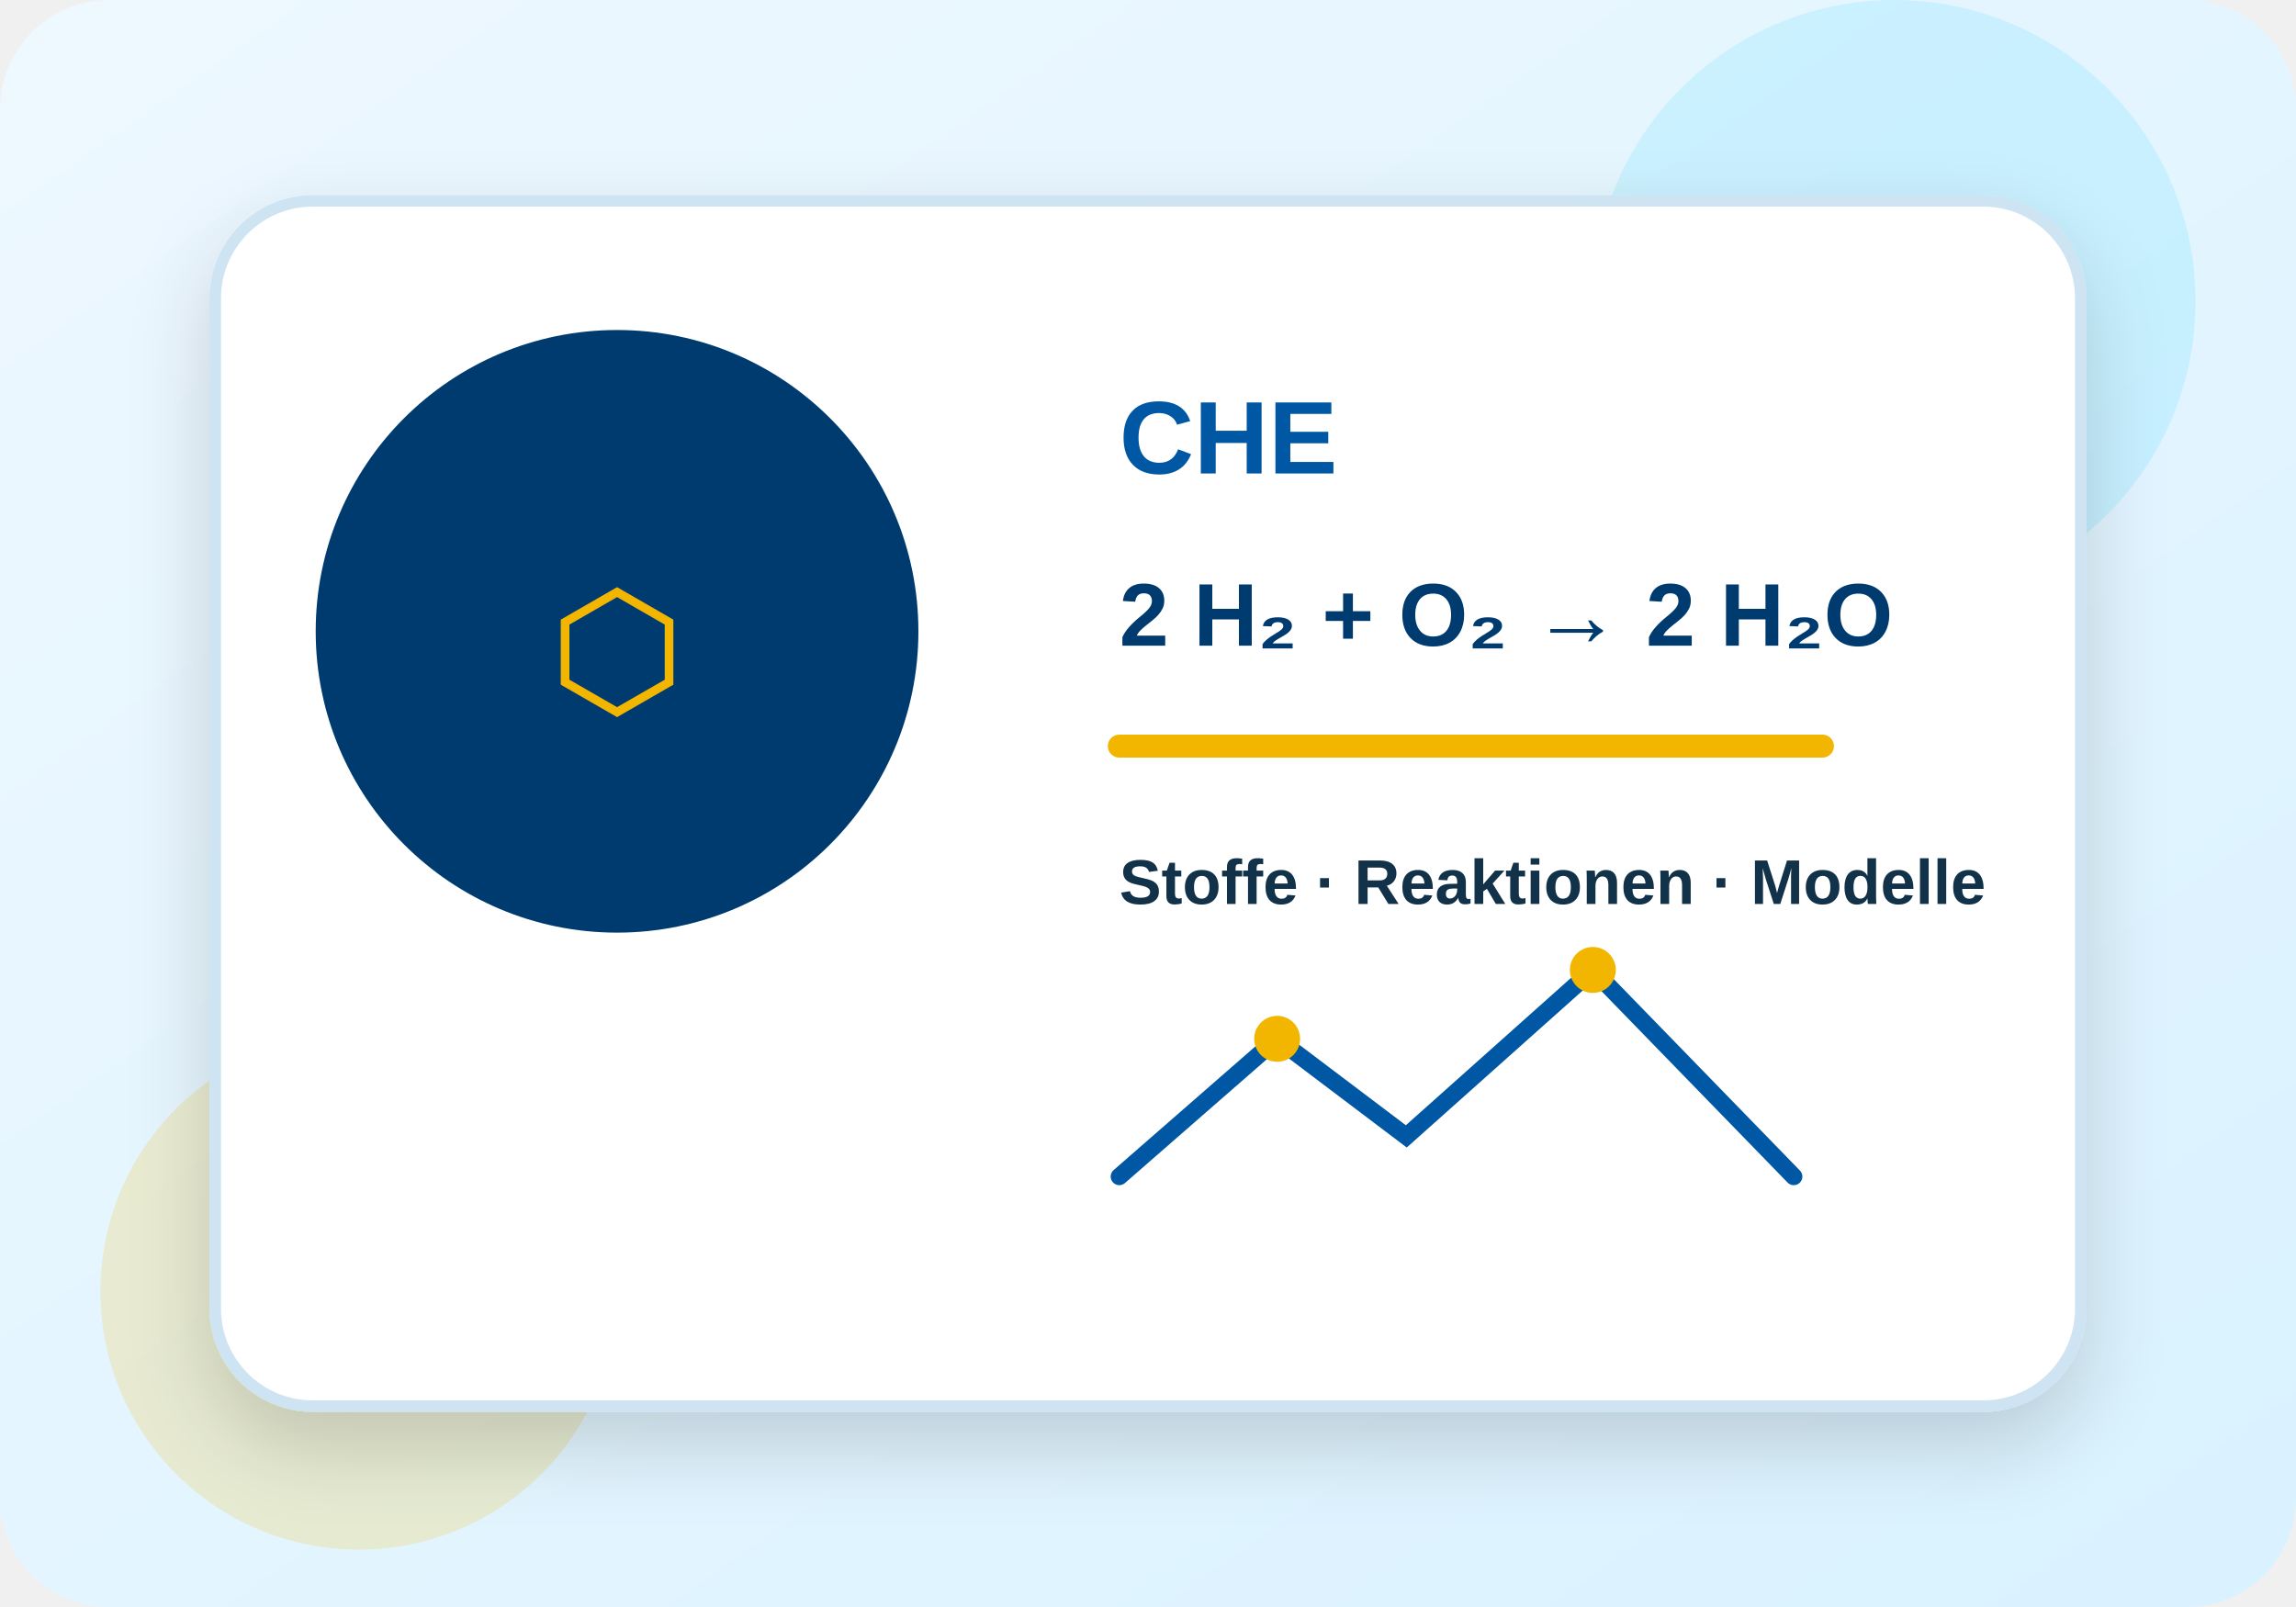
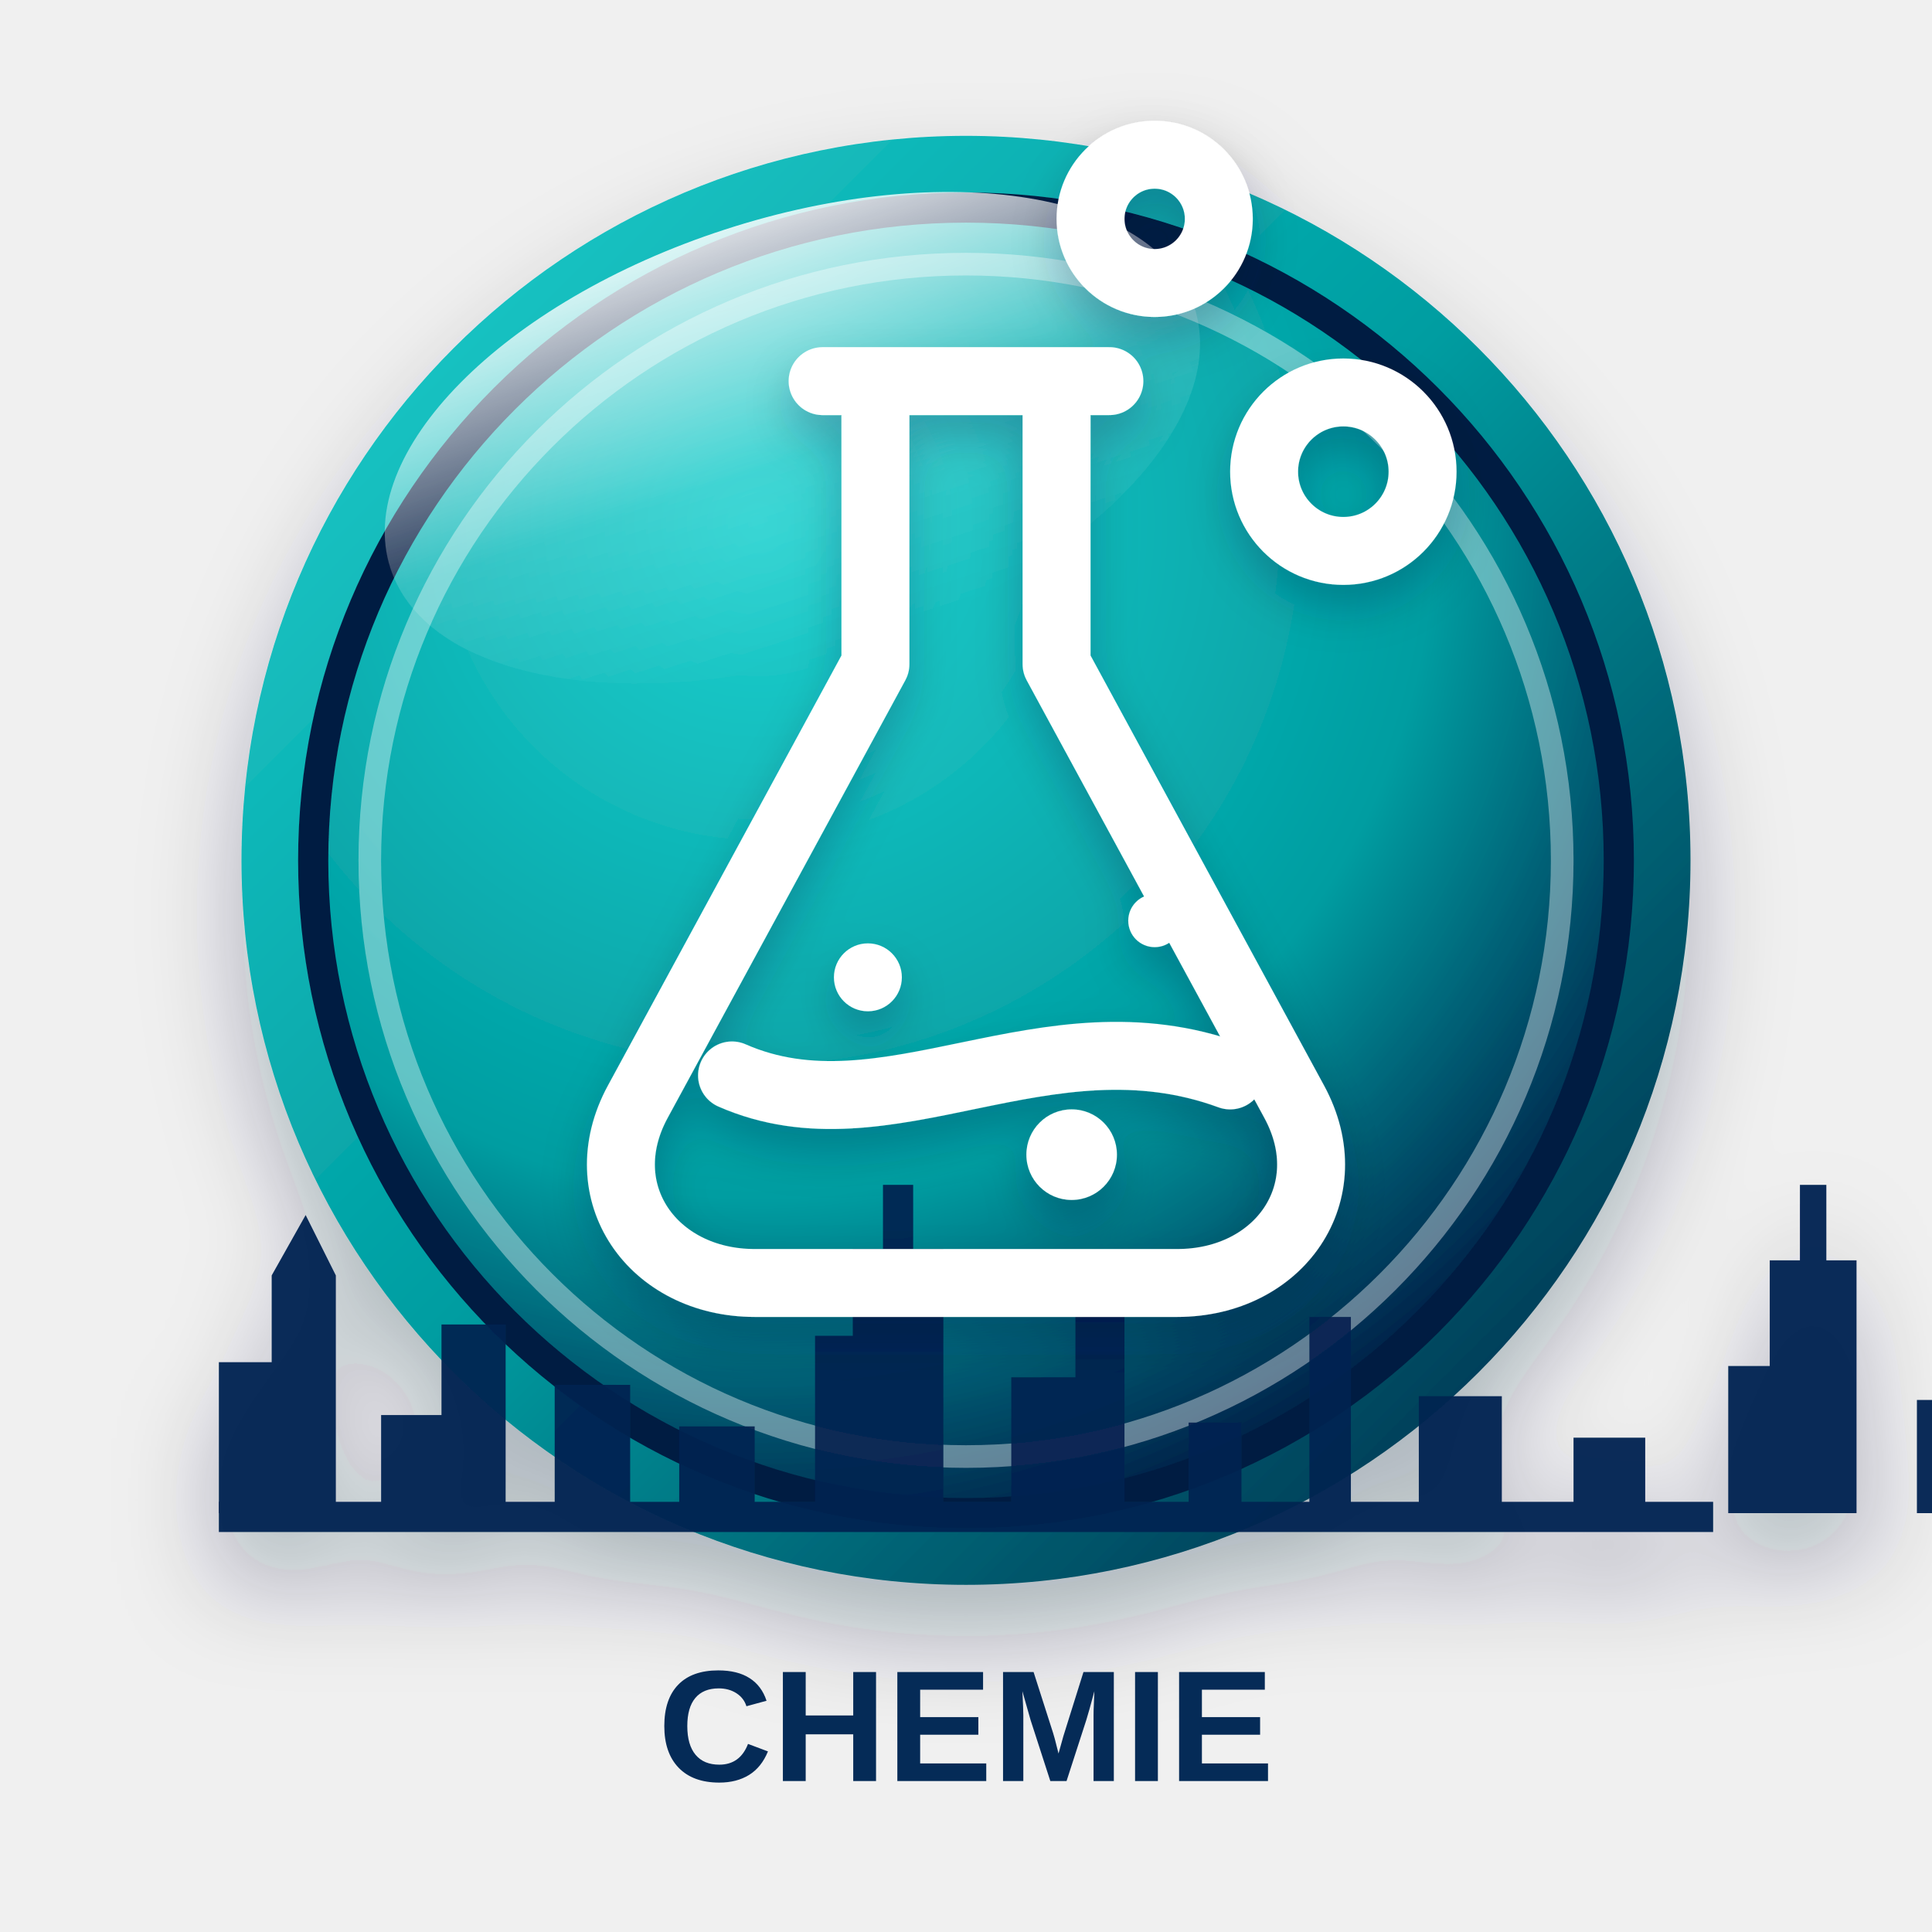
- <svg xmlns="http://www.w3.org/2000/svg" width="800" height="560" viewBox="0 0 800 560" role="img" aria-labelledby="title desc">
+ <svg xmlns="http://www.w3.org/2000/svg" viewBox="0 0 512 512" role="img" aria-label="CHEMIE">
  <defs>
-     <linearGradient id="bg" x1="0" y1="0" x2="1" y2="1">
-       <stop stop-color="#EEF8FF" />
-       <stop offset="1" stop-color="#D9F2FF" />
+     <filter id="shadow" x="-30%" y="-30%" width="160%" height="180%">
+       <feDropShadow dx="0" dy="14" stdDeviation="13" flood-color="#001a3a" flood-opacity=".28" />
+     </filter>
+     <filter id="soft" x="-30%" y="-30%" width="160%" height="180%">
+       <feDropShadow dx="0" dy="6" stdDeviation="6" flood-color="#001a3a" flood-opacity=".22" />
+     </filter>
+     <linearGradient id="whiteGloss" x1="0" y1="0" x2="0" y2="1">
+       <stop offset="0" stop-color="#fff" stop-opacity=".85" />
+       <stop offset=".55" stop-color="#fff" stop-opacity=".15" />
+       <stop offset="1" stop-color="#fff" stop-opacity="0" />
    </linearGradient>
-     <filter id="shadow">
-       <feDropShadow dx="0" dy="12" stdDeviation="14" flood-opacity=".16" />
-     </filter>
+     <radialGradient id="face" cx="34%" cy="24%" r="80%">
+       <stop offset="0" stop-color="#21d1cf" />
+       <stop offset=".65" stop-color="#009da1" />
+       <stop offset="1" stop-color="#03234a" />
+     </radialGradient>
+     <linearGradient id="rim" x1="0" y1="0" x2="1" y2="1">
+       <stop offset="0" stop-color="#21d1cf" />
+       <stop offset=".48" stop-color="#009da1" />
+       <stop offset="1" stop-color="#021d3f" />
+     </linearGradient>
  </defs>
-   <rect width="800" height="560" rx="38" fill="url(#bg)" />
-   <circle cx="660" cy="105" r="105" fill="#4CD9FF" opacity=".18" />
-   <circle cx="125" cy="450" r="90" fill="#F2B600" opacity=".18" />
-   <rect x="75" y="70" width="650" height="420" rx="34" fill="#FFFFFF" stroke="#CFE4F3" stroke-width="4" filter="url(#shadow)" />
-   <circle cx="215" cy="220" r="105" fill="#003B70" />
-   <text x="215" y="245" text-anchor="middle" font-family="Arial,sans-serif" font-size="54" font-weight="900" fill="#F2B600">⬡</text>
-   <text x="390" y="165" font-family="Arial,sans-serif" font-size="36" font-weight="900" fill="#0057A4">CHE</text>
-   <text x="390" y="225" font-family="Arial,sans-serif" font-size="31" font-weight="800" fill="#003B70">2 H₂ + O₂ → 2 H₂O</text>
-   <path d="M390 260h245" stroke="#F2B600" stroke-width="8" stroke-linecap="round" />
-   <text x="390" y="315" font-family="Arial,sans-serif" font-size="22" font-weight="700" fill="#12324A">Stoffe · Reaktionen · Modelle</text>
-   <g transform="translate(390 350)" fill="none" stroke="#0057A4" stroke-width="6" stroke-linecap="round">
-     <path d="M0 60l55-48 45 34 65-58 70 72" />
-     <circle cx="55" cy="12" r="8" fill="#F2B600" stroke="none" />
-     <circle cx="165" cy="-12" r="8" fill="#F2B600" stroke="none" />
+   <g filter="url(#shadow)">
+     <circle cx="256" cy="228" r="192" fill="url(#rim)" />
+     <circle cx="256" cy="228" r="173" fill="url(#face)" stroke="#061e43" stroke-width="8" />
+     <circle cx="256" cy="228" r="158" fill="none" stroke="#fff" stroke-opacity=".38" stroke-width="6" />
+     <ellipse cx="210" cy="116" rx="112" ry="58" fill="url(#whiteGloss)" transform="rotate(-18 210 116)" />
+     <g transform="translate(58 306)" fill="#032451" opacity=".95">
+       <path d="M0 95V55h14V32l9-16 8 16v63h12V69h16V45h17v50h13V61h20v34h13V72h20v23h16V48h10V25h8V8h8v17h8v70h18V59h17V38h13v57h17V71h14v24h18V43h11v52h18V64h22v31h19V75h19v20h22V56h11V28h8V8h7v20h8v67h16V65h16v30h18V44h10v51h19V72h18v23h17V58h12v37z" />
+       <rect y="92" width="396" height="8" />
+     </g>
+     <g transform="translate(0 -18)" fill="none" stroke="#fff" stroke-width="18" stroke-linecap="round" stroke-linejoin="round" filter="url(#soft)">
+       <path d="M218 119h76M232 119v75l-63 116c-13 24 4 48 31 48h112c27 0 44-24 31-48l-63-116v-75" />
+       <path d="M194 303c41 18 83-18 132 0" />
+       <circle cx="230" cy="277" r="9" fill="#fff" stroke="none" />
+       <circle cx="284" cy="324" r="12" fill="#fff" stroke="none" />
+       <circle cx="306" cy="262" r="7" fill="#fff" stroke="none" />
+       <circle cx="306" cy="76" r="17" />
+       <circle cx="356" cy="143" r="21" />
+     </g>
  </g>
+   <text x="256" y="472" text-anchor="middle" font-family="Arial,Helvetica,sans-serif" font-size="42" font-weight="800" fill="#052B57">CHEMIE</text>
</svg>
